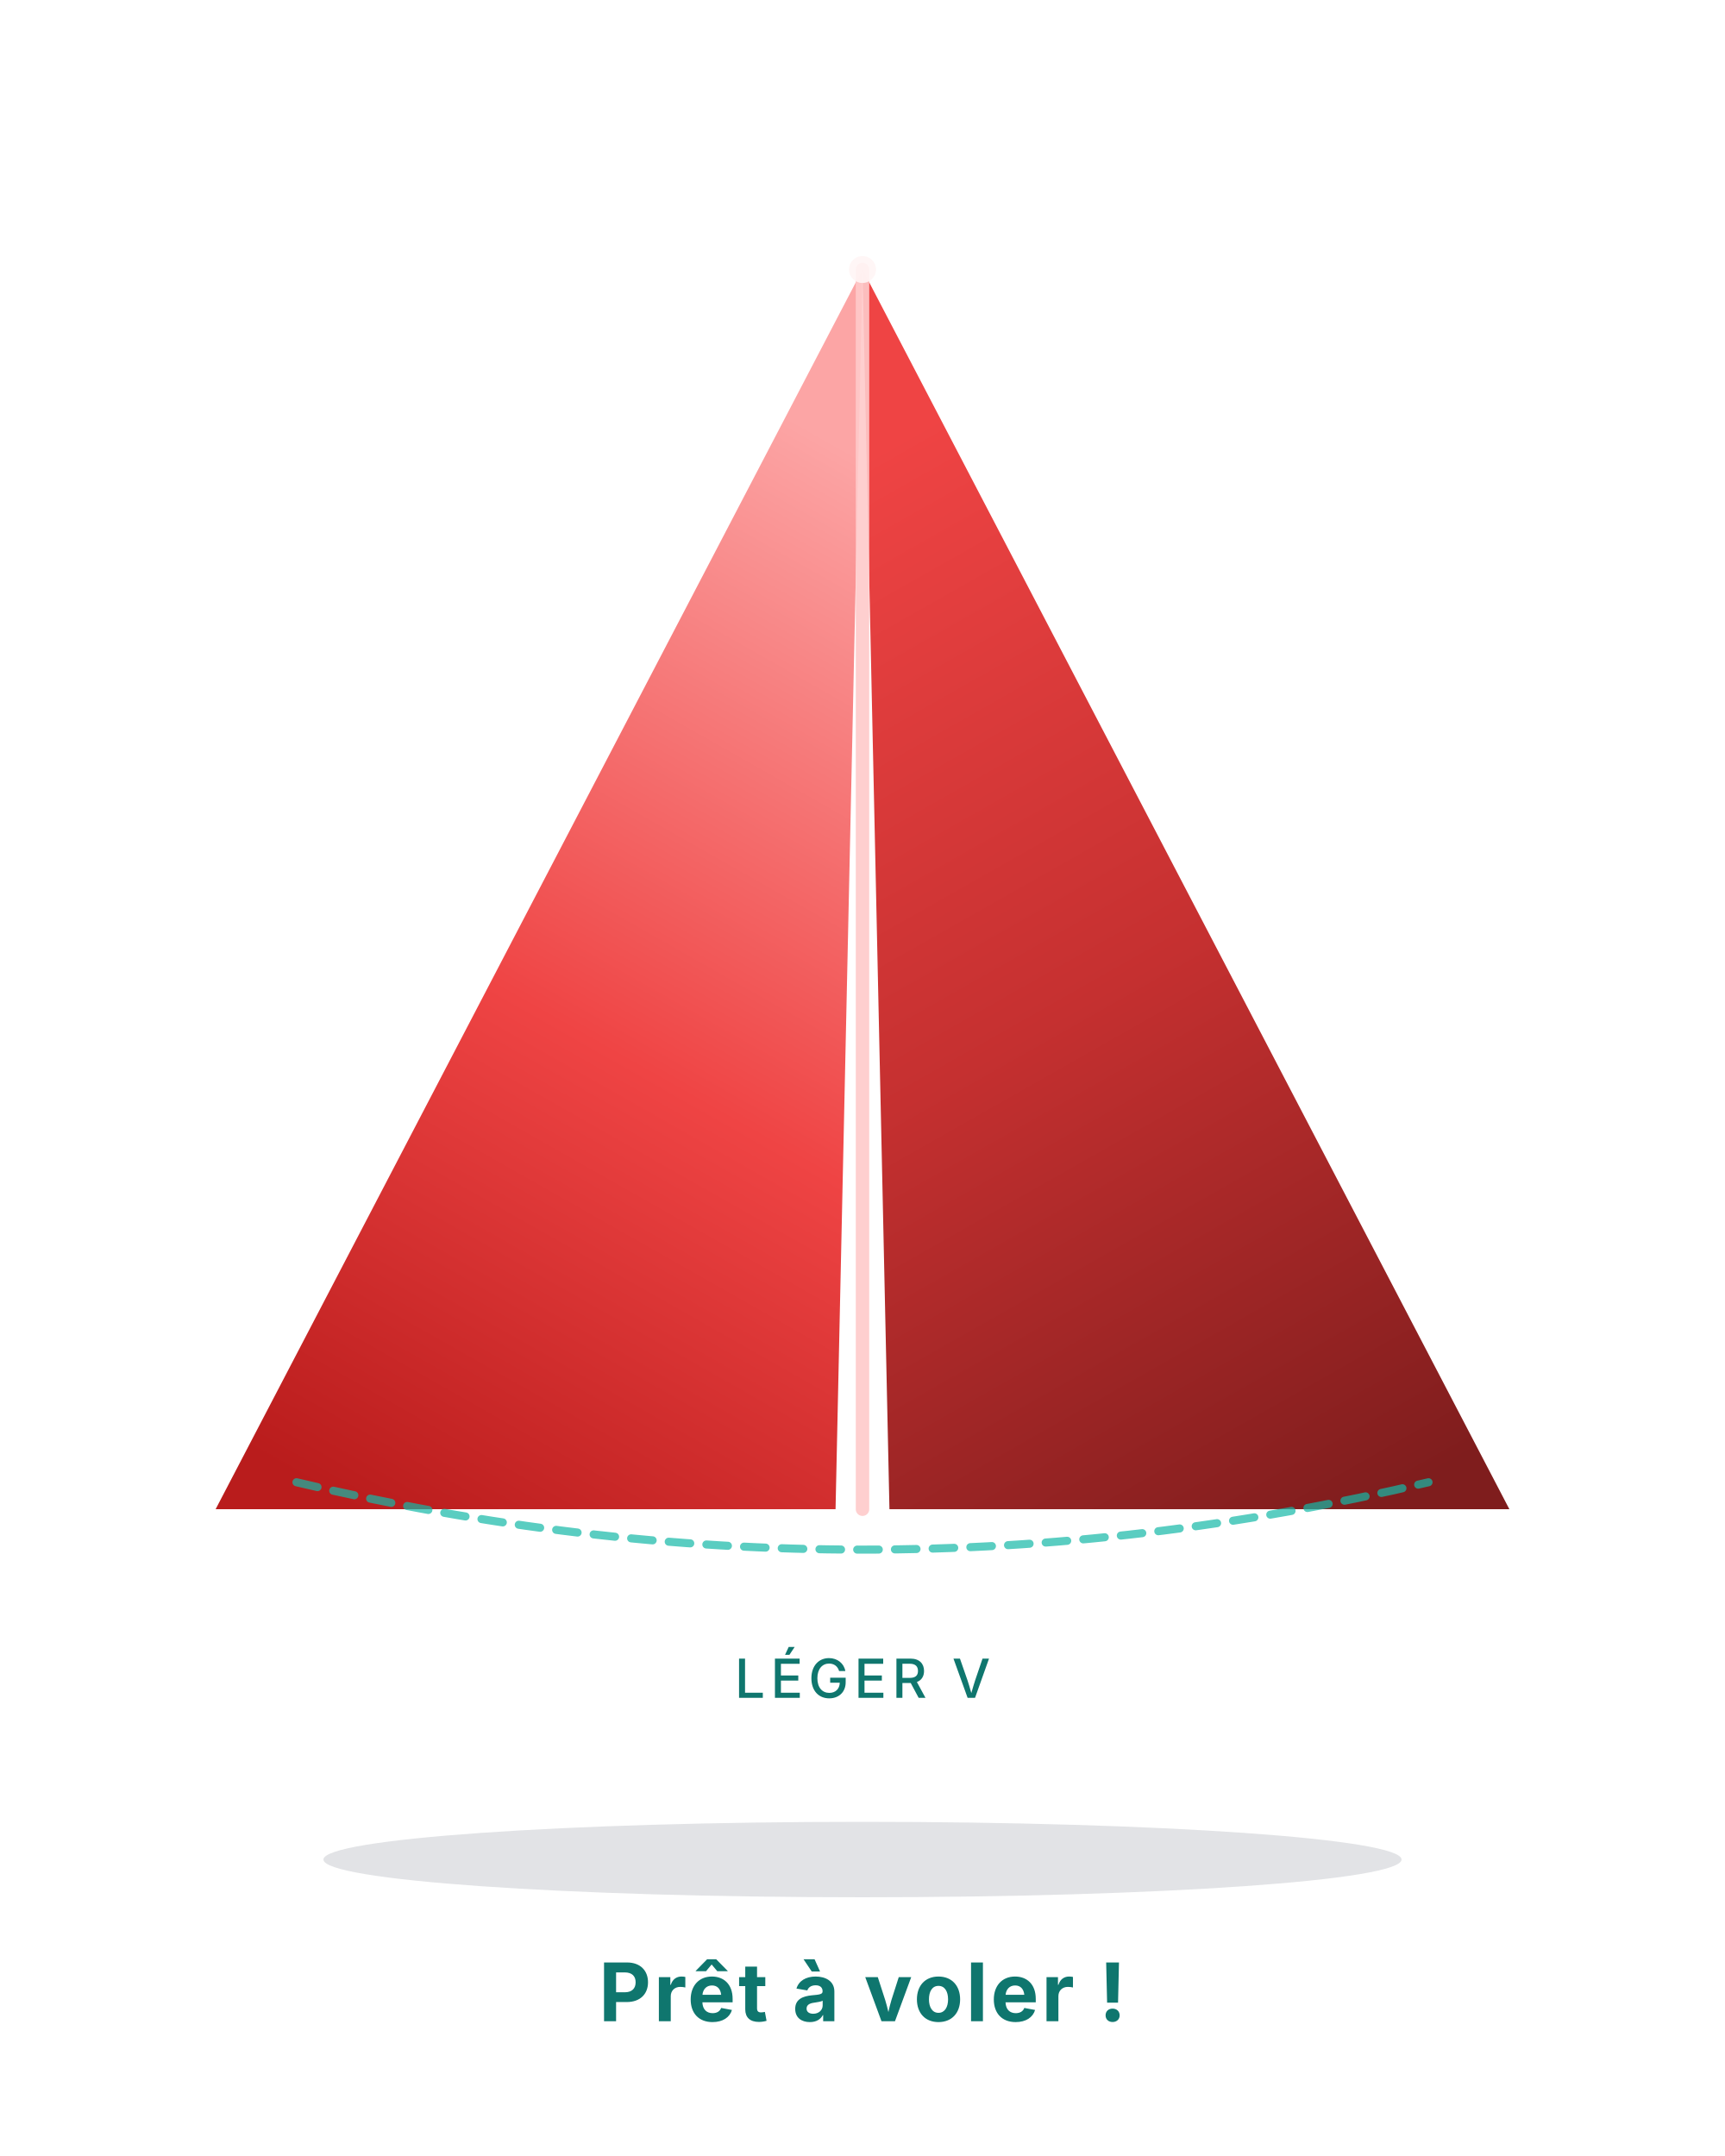
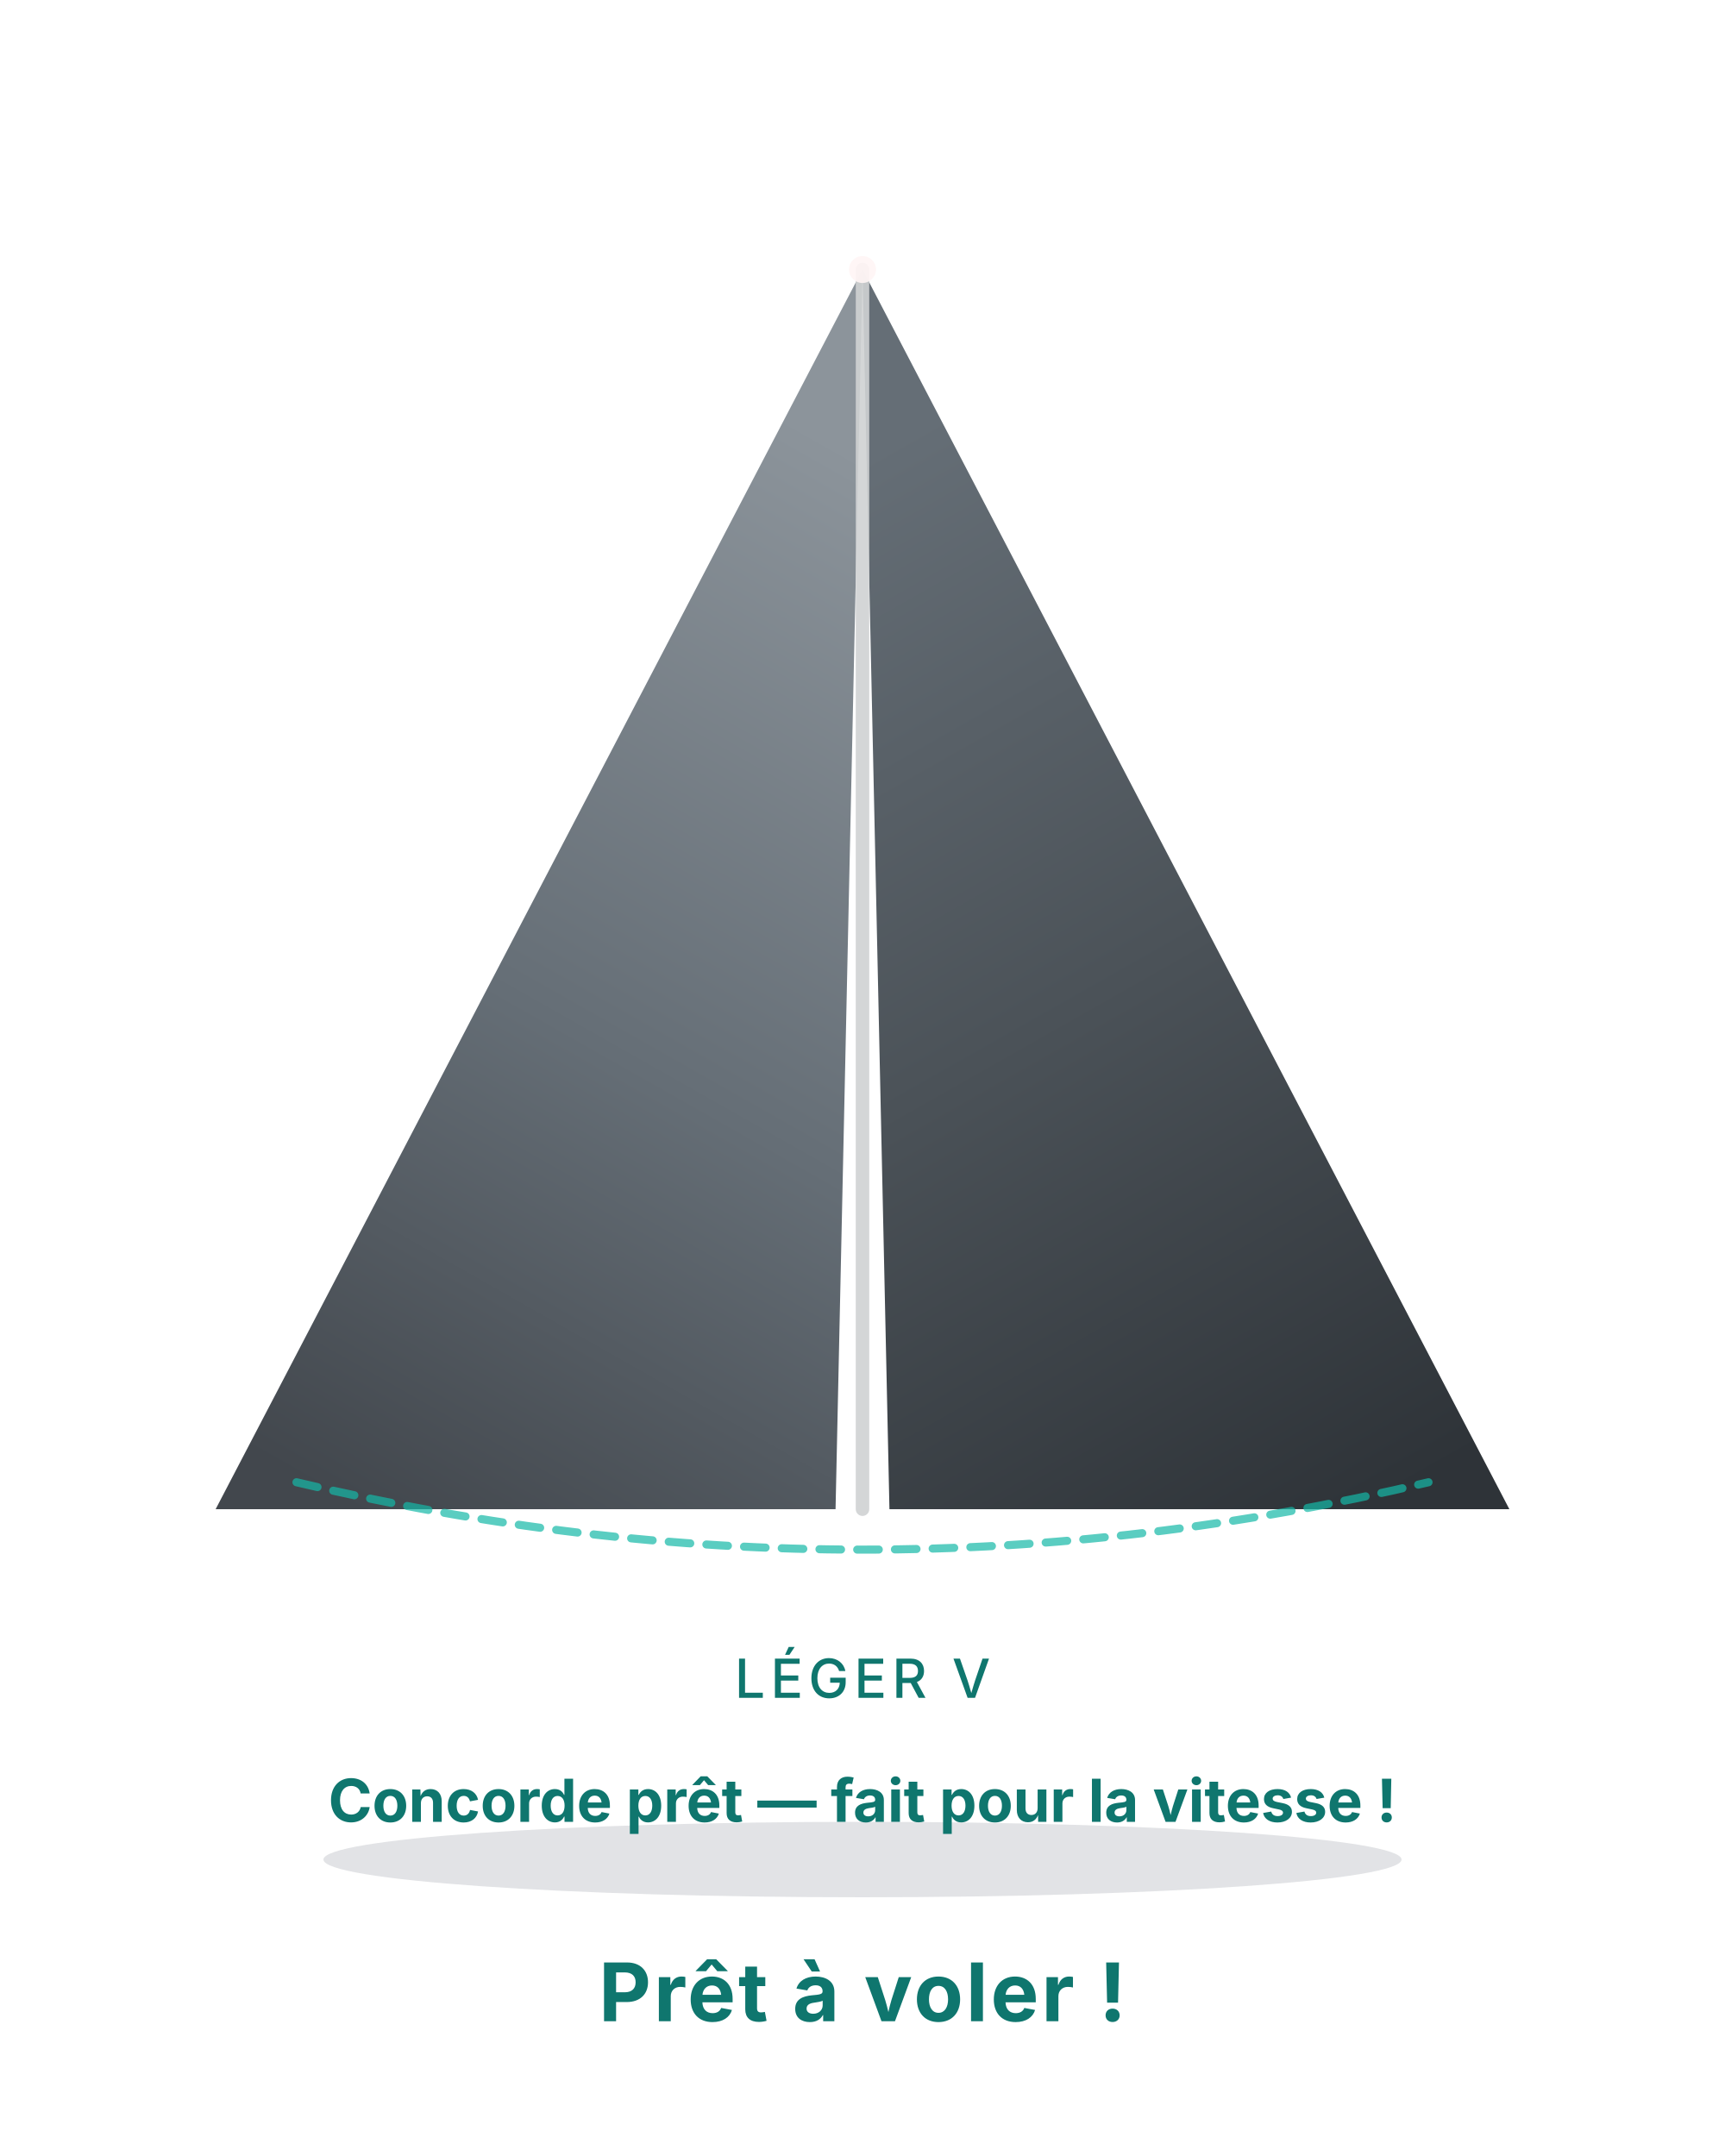
- <svg xmlns="http://www.w3.org/2000/svg" viewBox="0 0 320 400" fill="none" font-family="system-ui, -apple-system, sans-serif">
+ <svg xmlns="http://www.w3.org/2000/svg" viewBox="0 0 320 400" fill="none" font-family="system-ui,-apple-system,sans-serif">
  <defs>
    <filter id="ps" x="-10%" y="-10%" width="120%" height="120%">
      <feGaussianBlur in="SourceAlpha" stdDeviation="3" />
      <feOffset dx="0" dy="3" />
      <feComponentTransfer>
        <feFuncA type="linear" slope="0.18" />
      </feComponentTransfer>
      <feMerge>
        <feMergeNode />
        <feMergeNode in="SourceGraphic" />
      </feMerge>
    </filter>
    <marker id="arr" viewBox="0 0 10 10" refX="8" refY="5" markerWidth="6" markerHeight="6" orient="auto-start-reverse">
      <path d="M 0 0 L 10 5 L 0 10 z" fill="#6366f1" />
    </marker>
    <marker id="arrT" viewBox="0 0 10 10" refX="8" refY="5" markerWidth="6" markerHeight="6" orient="auto-start-reverse">
      <path d="M 0 0 L 10 5 L 0 10 z" fill="#14b8a6" />
    </marker>
    <linearGradient id="foldTri" x1="0" y1="0" x2="1" y2="1">
      <stop offset="0" stop-color="#fff7ed" />
      <stop offset="1" stop-color="#fed7aa" stop-opacity="0.7" />
    </linearGradient>
-   </defs>
-   <defs>
-     <linearGradient id="wL" x1="0.5" y1="0" x2="0.2" y2="1">
-       <stop offset="0" stop-color="#fca5a5" />
-       <stop offset="0.55" stop-color="#ef4444" />
-       <stop offset="1" stop-color="#b91c1c" />
+     <linearGradient id="pWingL" x1="0.5" y1="0" x2="0.2" y2="1">
+       <stop offset="0" stop-color="hsl(210, 7%, 58%)" />
+       <stop offset="0.55" stop-color="hsl(210, 8%, 43%)" />
+       <stop offset="1" stop-color="hsl(210, 8%, 28%)" />
    </linearGradient>
-     <linearGradient id="wR" x1="0.5" y1="0" x2="0.8" y2="1">
-       <stop offset="0" stop-color="#ef4444" />
-       <stop offset="0.5" stop-color="#c53030" />
-       <stop offset="1" stop-color="#7f1d1d" />
+     <linearGradient id="pWingR" x1="0.5" y1="0" x2="0.8" y2="1">
+       <stop offset="0" stop-color="hsl(210, 8%, 43%)" />
+       <stop offset="0.5" stop-color="hsl(210, 8%, 32%)" />
+       <stop offset="1" stop-color="hsl(210, 9%, 20%)" />
    </linearGradient>
  </defs>
  <ellipse cx="160" cy="345" rx="100" ry="7" fill="#1e293b" opacity="0.13" />
-   <polygon points="160,50 40,280 155,280" fill="url(#wL)" />
-   <polygon points="160,50 165,280 280,280" fill="url(#wR)" />
-   <line x1="160" y1="50" x2="160" y2="280" stroke="#fecaca" stroke-width="2.5" stroke-linecap="round" opacity="0.9" />
+   <polygon points="160,50 40,280 155,280" fill="url(#pWingL)" />
+   <polygon points="160,50 165,280 280,280" fill="url(#pWingR)" />
+   <line x1="160" y1="50" x2="160" y2="280" stroke="hsl(210, 4%, 82%)" stroke-width="2.5" stroke-linecap="round" opacity="0.9" />
  <circle cx="160" cy="50" r="2.5" fill="#fff5f5" opacity="0.9" />
  <path d="M 55 275 Q 160 300 265 275" stroke="#14b8a6" stroke-width="1.5" stroke-dasharray="4 3" fill="none" stroke-linecap="round" opacity="0.7" />
  <text x="160" y="315" text-anchor="middle" font-size="10" fill="#0f766e" font-weight="500" letter-spacing="1">LÉGER V</text>
  <text x="160" y="375" text-anchor="middle" font-size="15" font-weight="700" fill="#0f766e" letter-spacing="0.5">Prêt à voler !</text>
+   <text x="160" y="338" text-anchor="middle" font-size="11" fill="#0f766e" font-weight="700">Concorde prêt — fait pour la vitesse !</text>
</svg>
